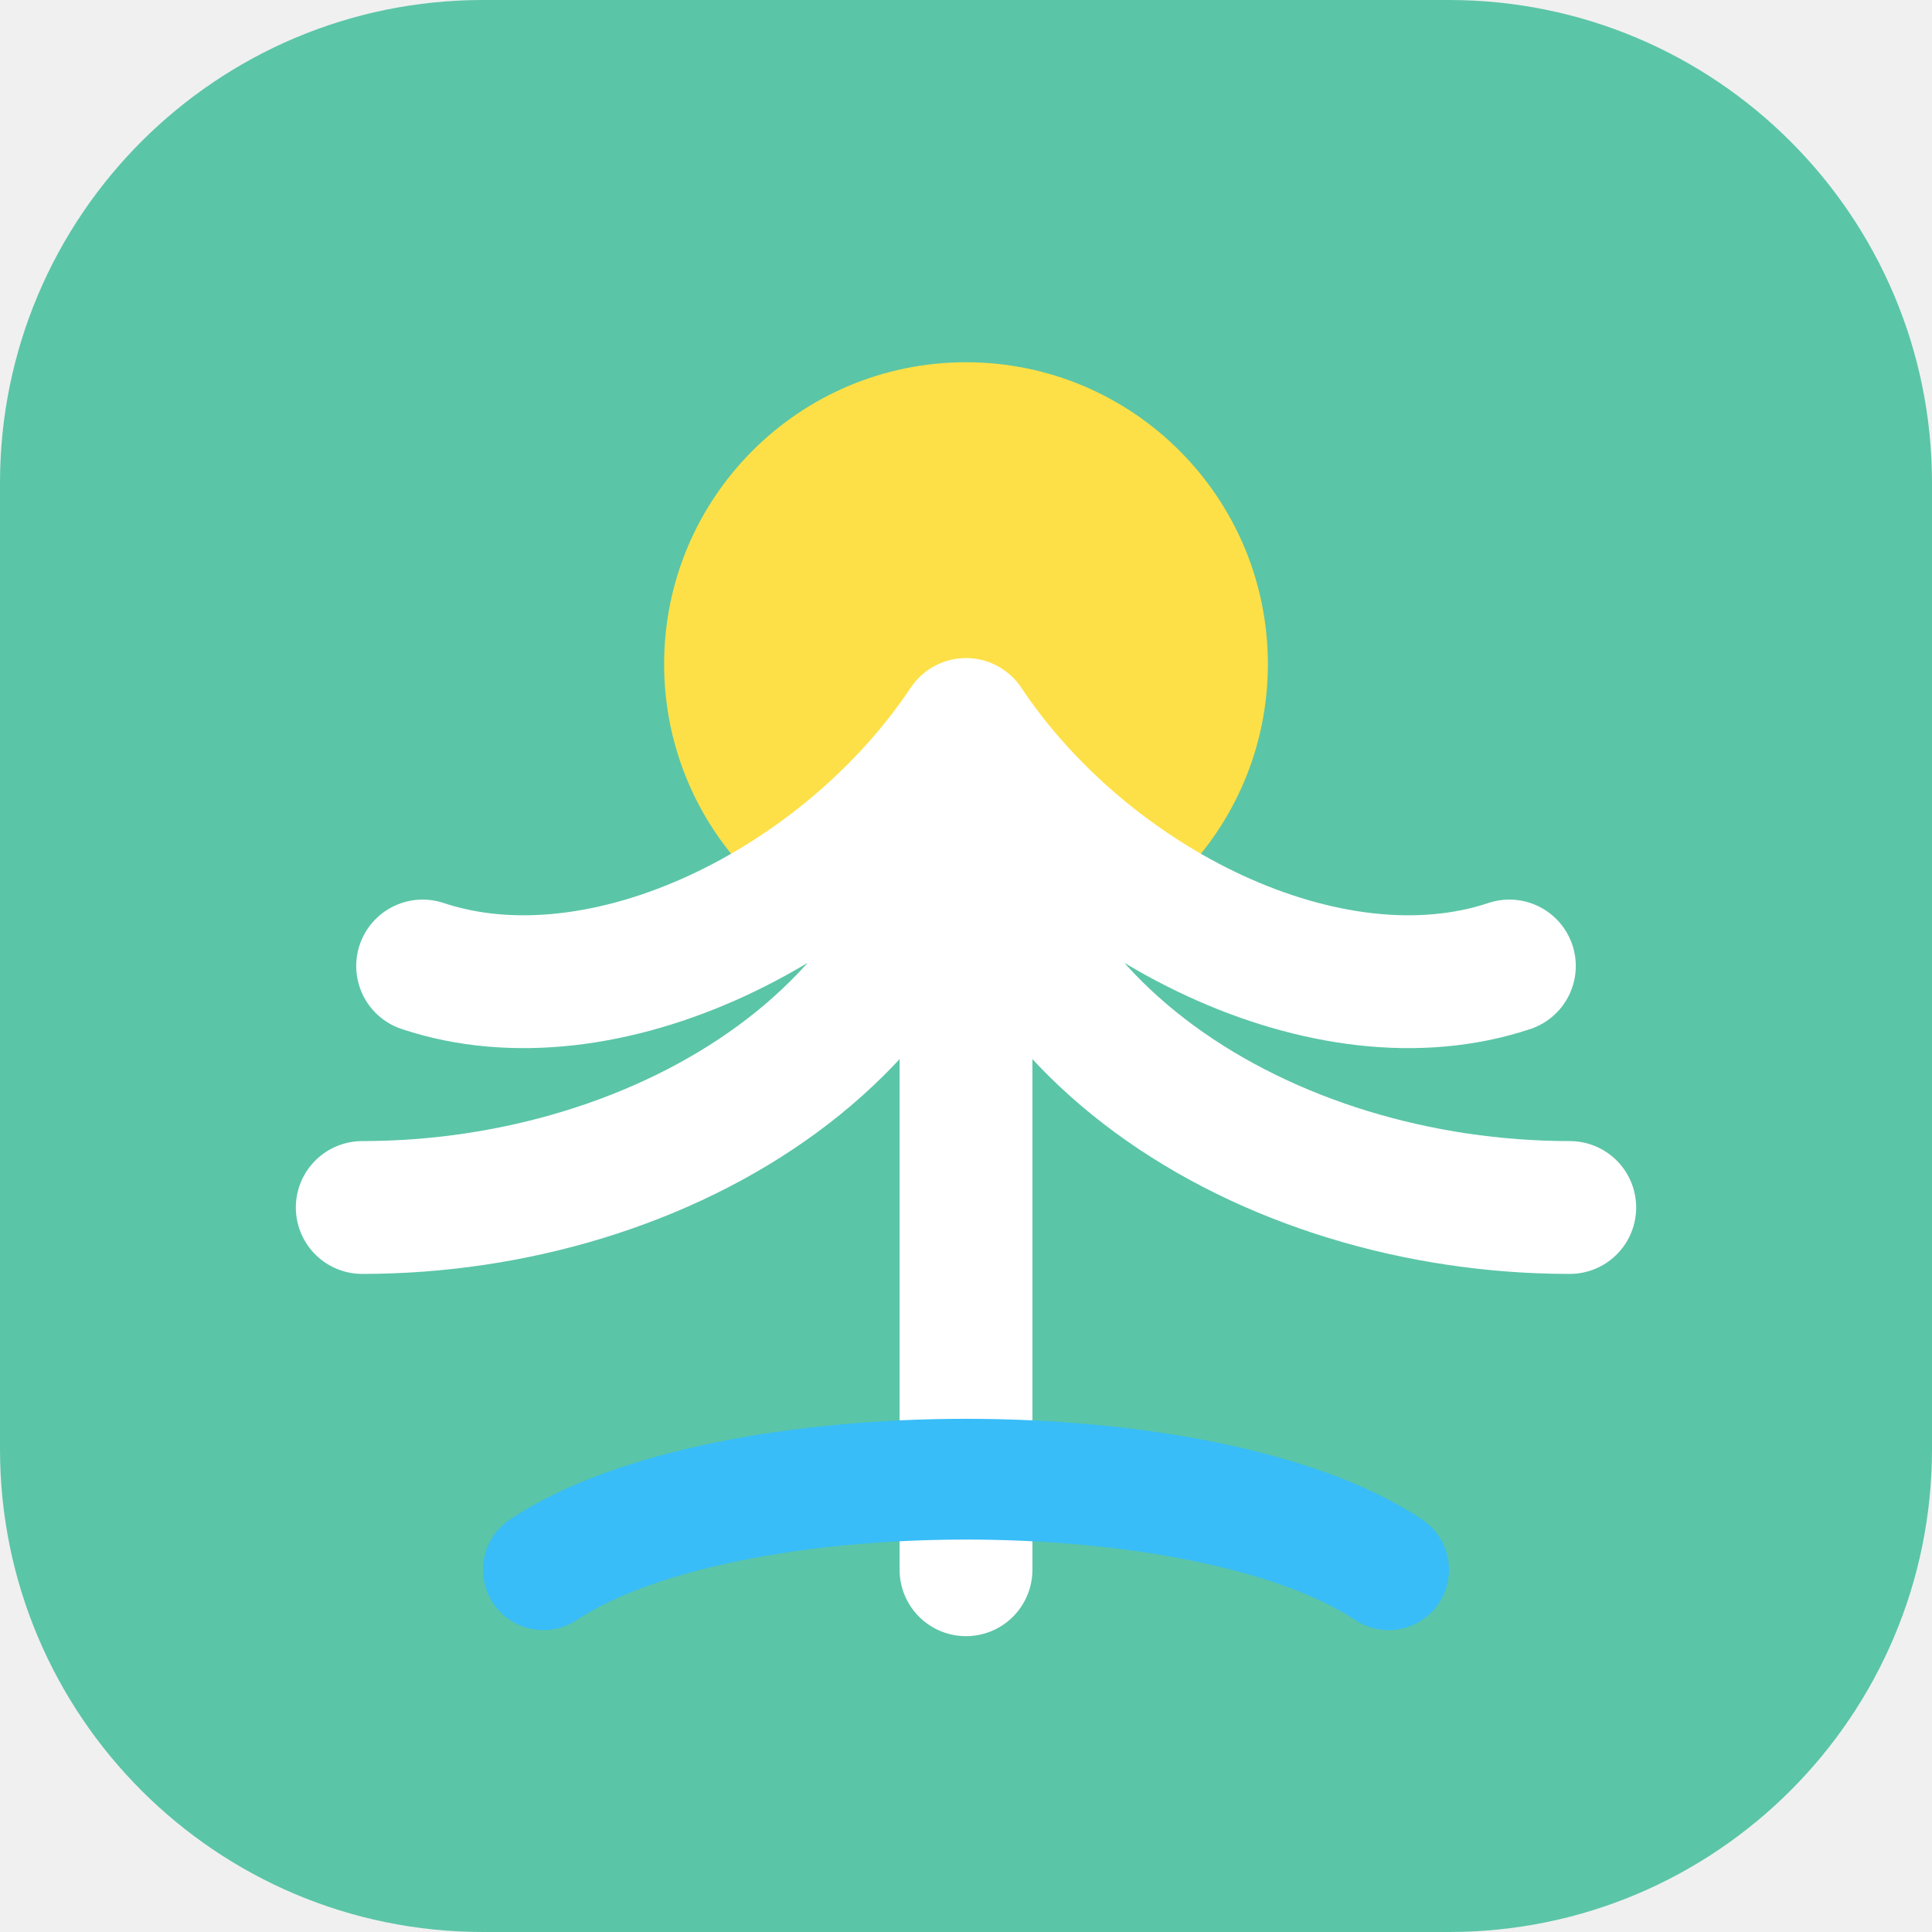
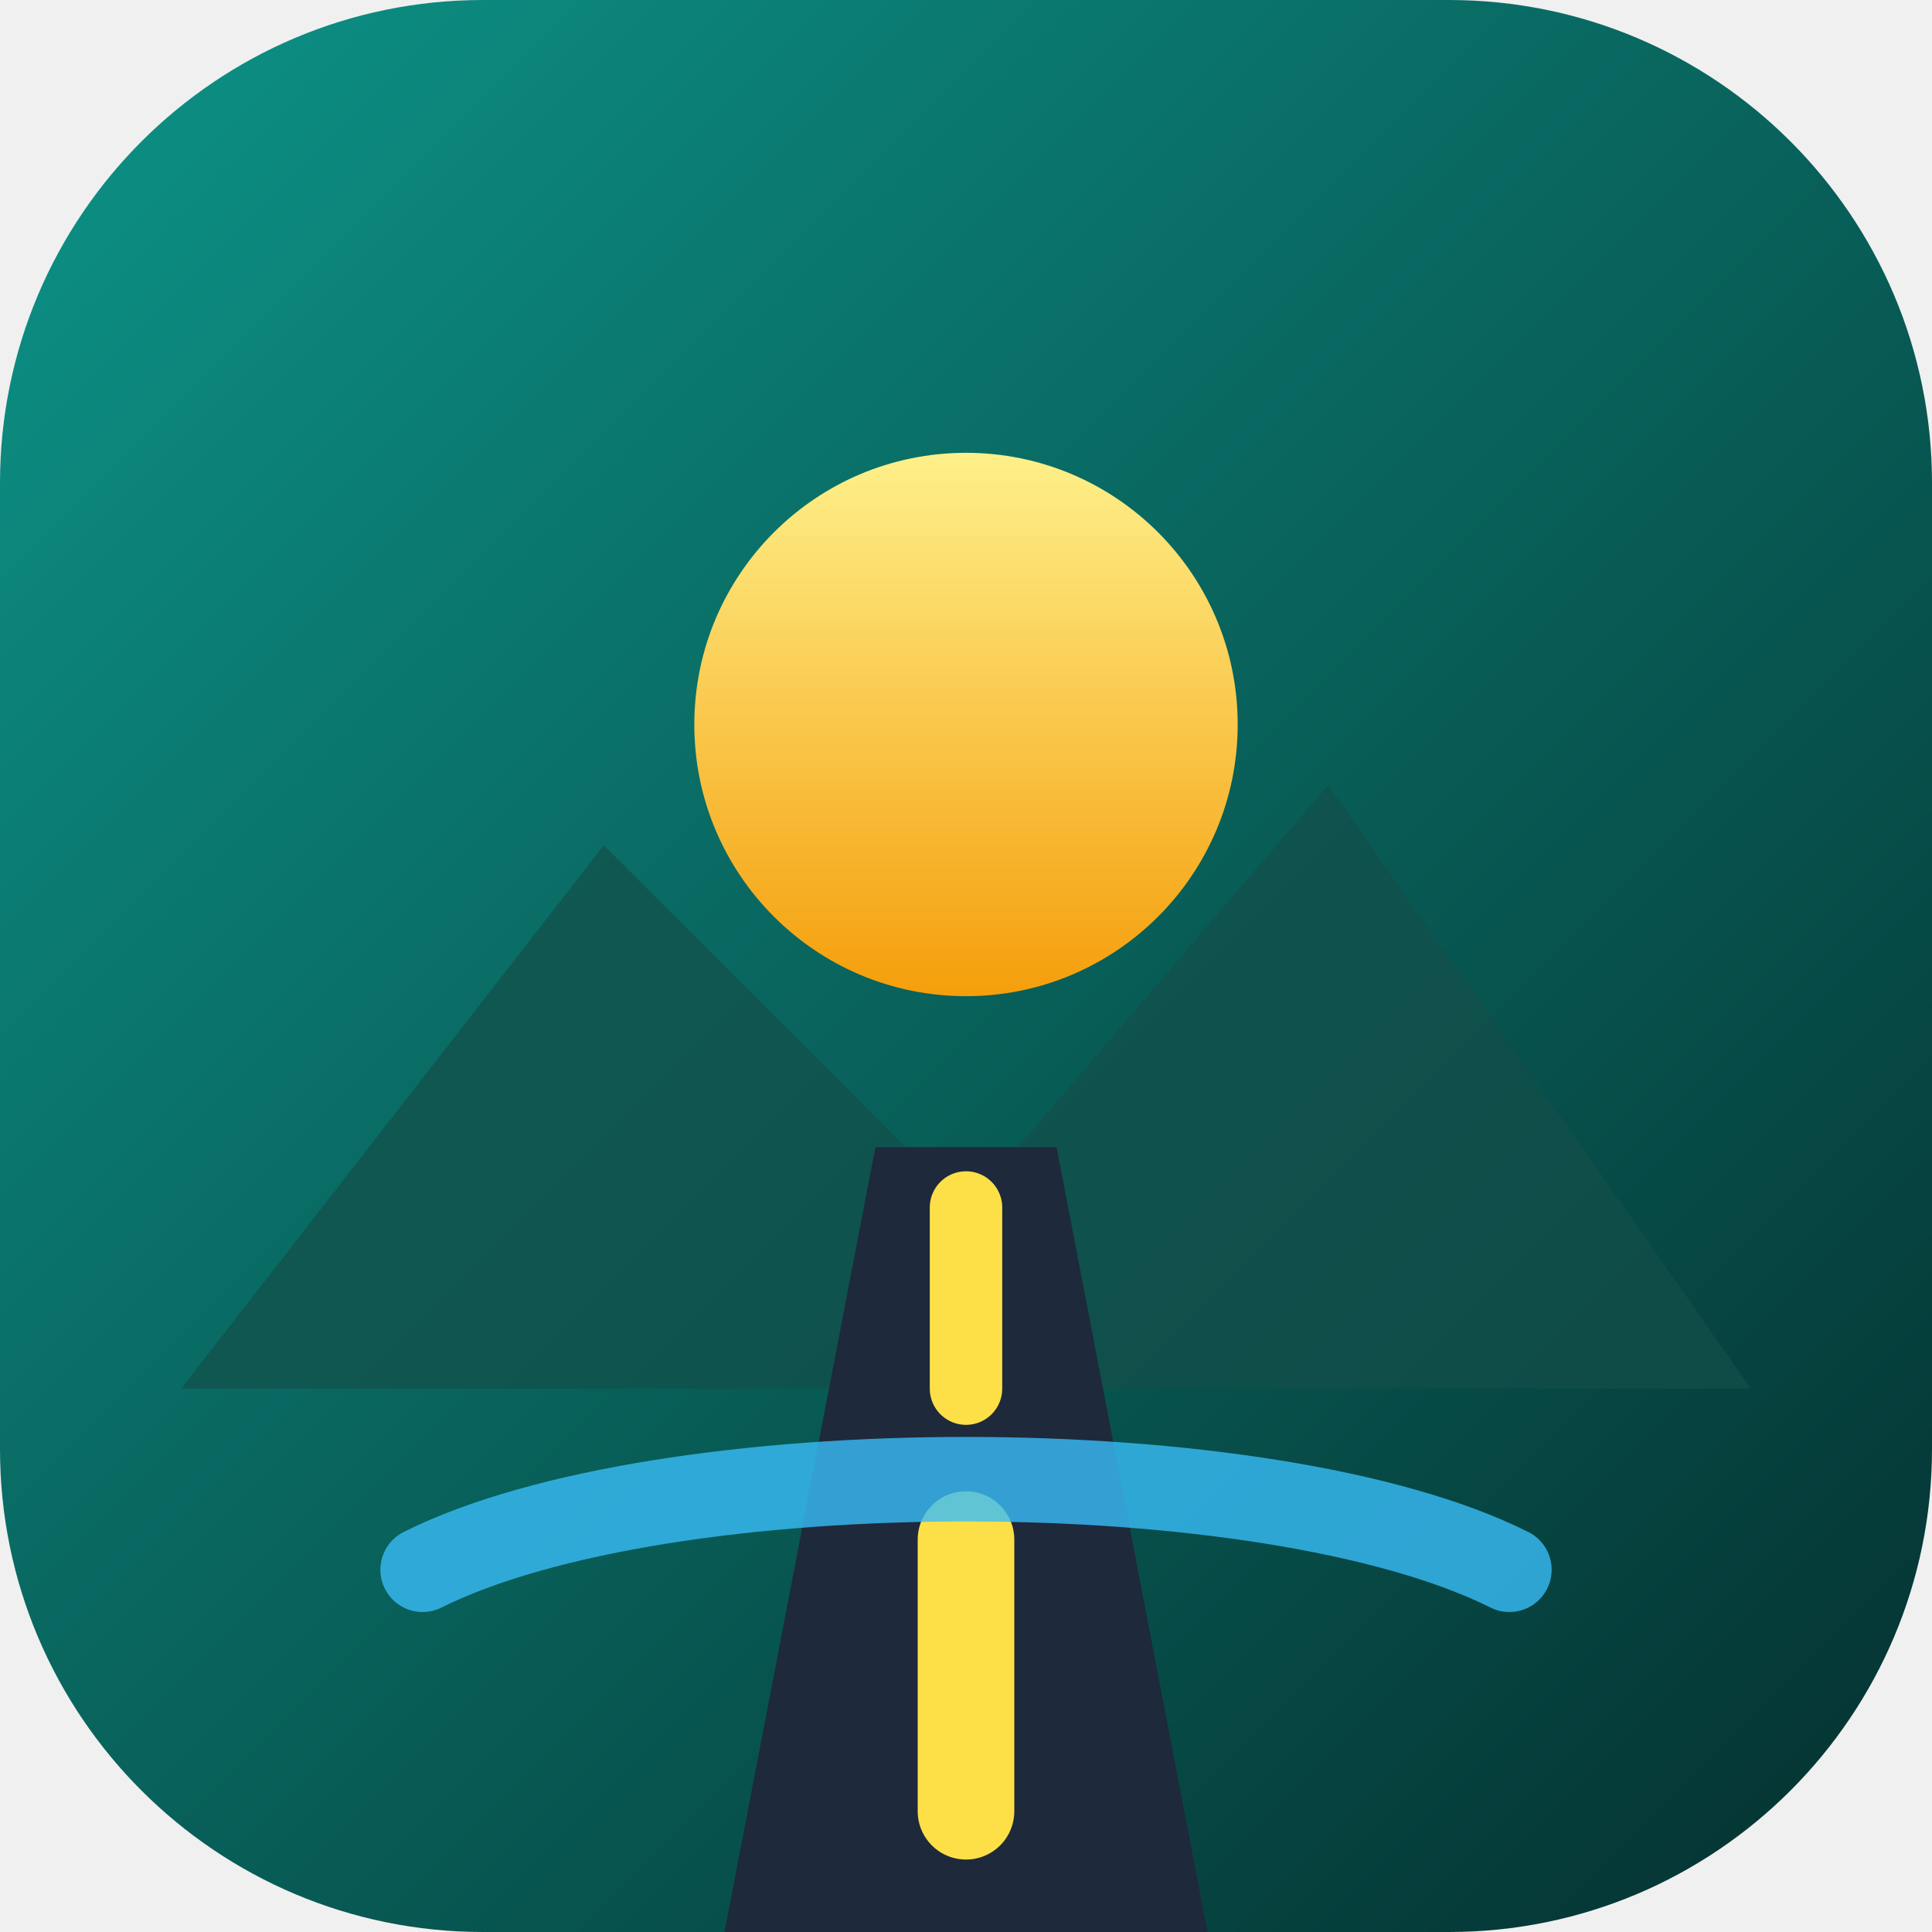
<svg xmlns="http://www.w3.org/2000/svg" viewBox="0 0 32 32" fill="none">
-   <rect width="32" height="32" rx="8" fill="#5bc5a7" />
-   <circle cx="16" cy="11" r="5" fill="#fde047" />
-   <path d="M16 12C16 17 11 20 6 20M16 12C16 17 21 20 26 20M16 12C14 15 10 17 7 16M16 12C18 15 22 17 25 16M16 12V26" stroke="#ffffff" stroke-width="2.2" stroke-linecap="round" />
-   <path d="M9 26C12 24 20 24 23 26" stroke="#38bdf8" stroke-width="2" stroke-linecap="round" />
+   <defs>
+     <linearGradient id="favBg" x1="0%" y1="0%" x2="100%" y2="100%">
+       <stop offset="0%" stop-color="#0d9488" />
+       <stop offset="100%" stop-color="#042f2e" />
+     </linearGradient>
+     <linearGradient id="favSun" x1="0%" y1="0%" x2="0%" y2="100%">
+       <stop offset="0%" stop-color="#fef08a" />
+       <stop offset="100%" stop-color="#f59e0b" />
+     </linearGradient>
+   </defs>
+   <rect width="32" height="32" rx="8" fill="url(#favBg)" />
+   <path d="M3 23L10 14L16 20L22 13L29 23Z" fill="#134e4a" opacity="0.7" />
+   <circle cx="16" cy="12" r="4.5" fill="url(#favSun)" />
+   <path d="M12 32L14.5 19H17.5L20 32Z" fill="#1e293b" />
+   <line x1="16" y1="20" x2="16" y2="23" stroke="#fde047" stroke-width="1.2" stroke-linecap="round" />
+   <line x1="16" y1="25.5" x2="16" y2="30" stroke="#fde047" stroke-width="1.6" stroke-linecap="round" />
+   <path d="M7 26C11 24 21 24 25 26" stroke="#38bdf8" stroke-width="1.4" stroke-linecap="round" opacity="0.8" />
</svg>
